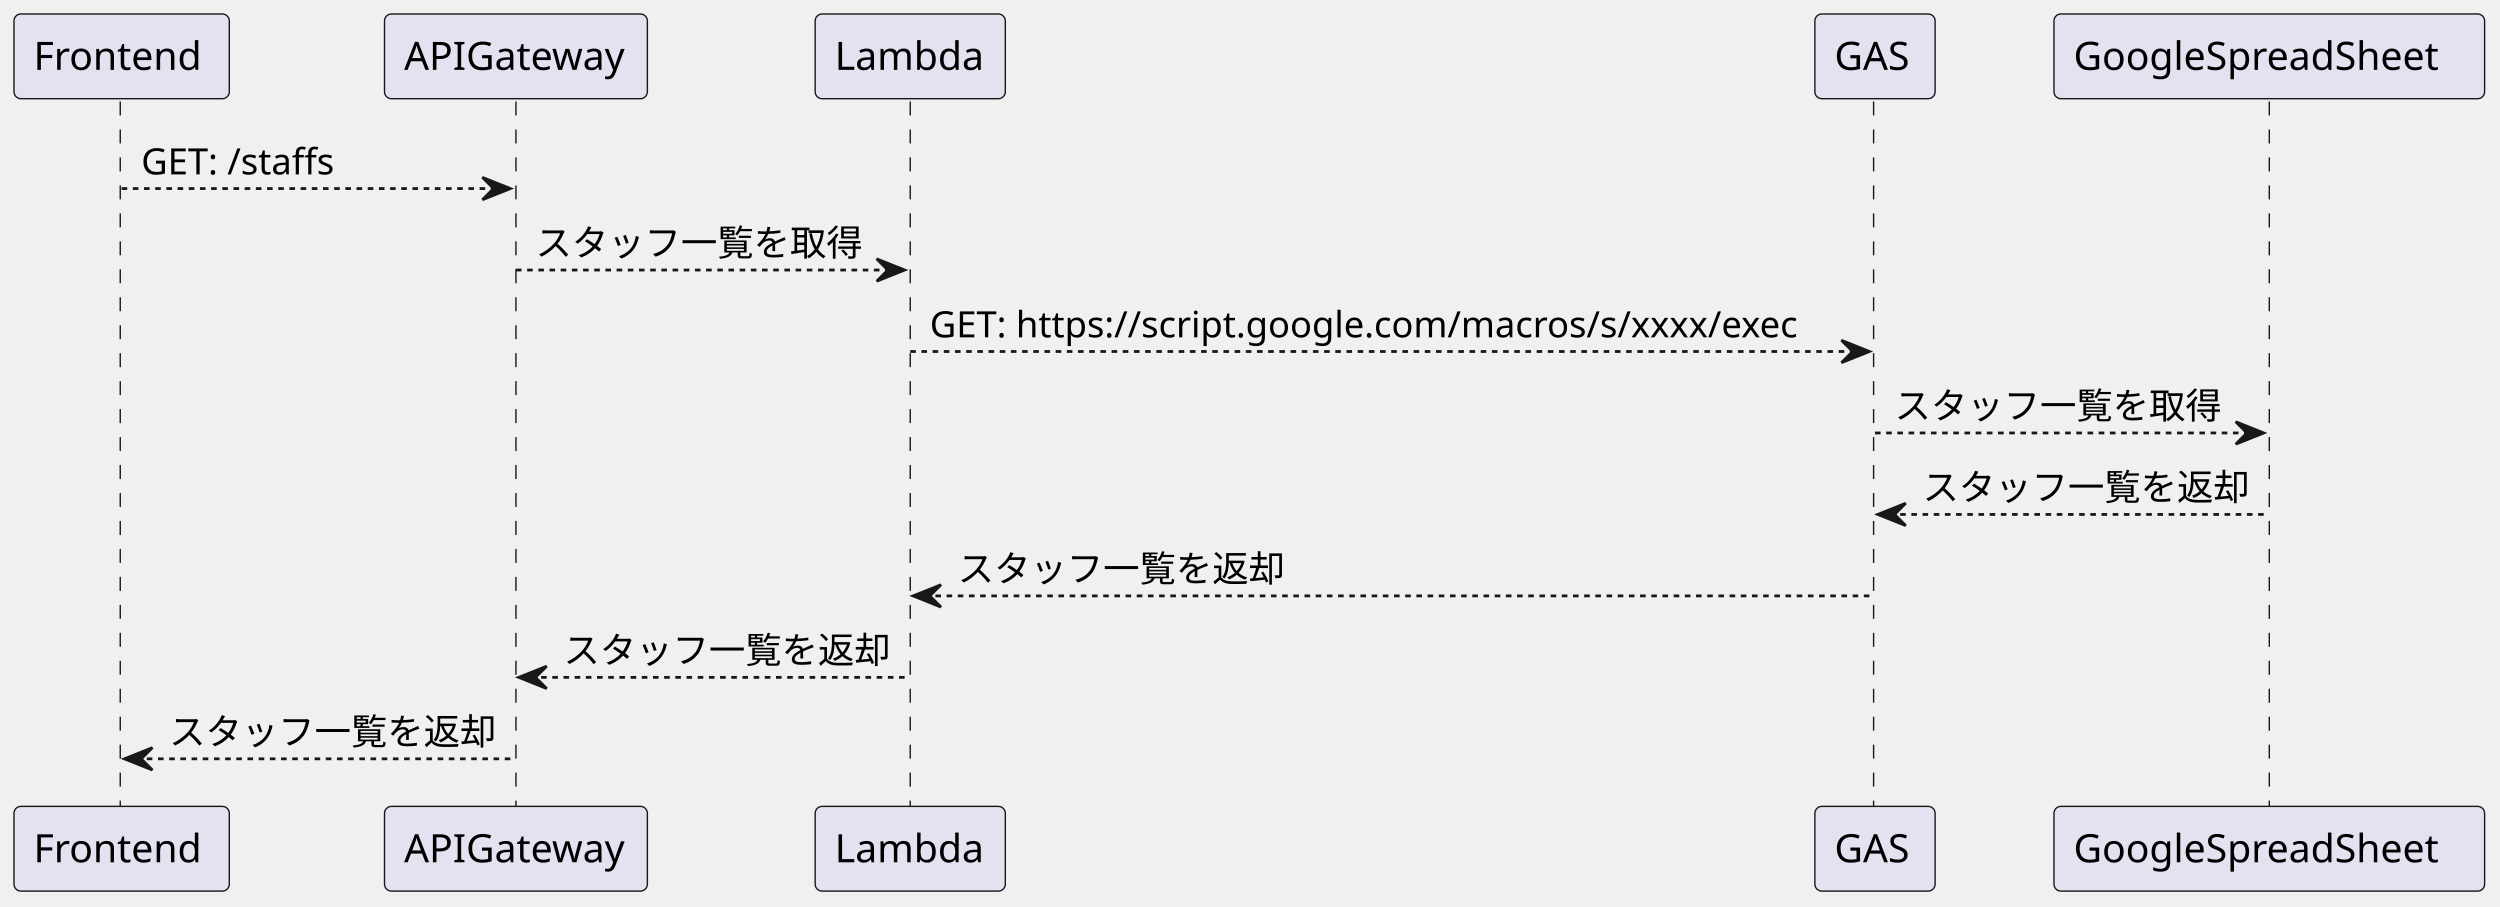
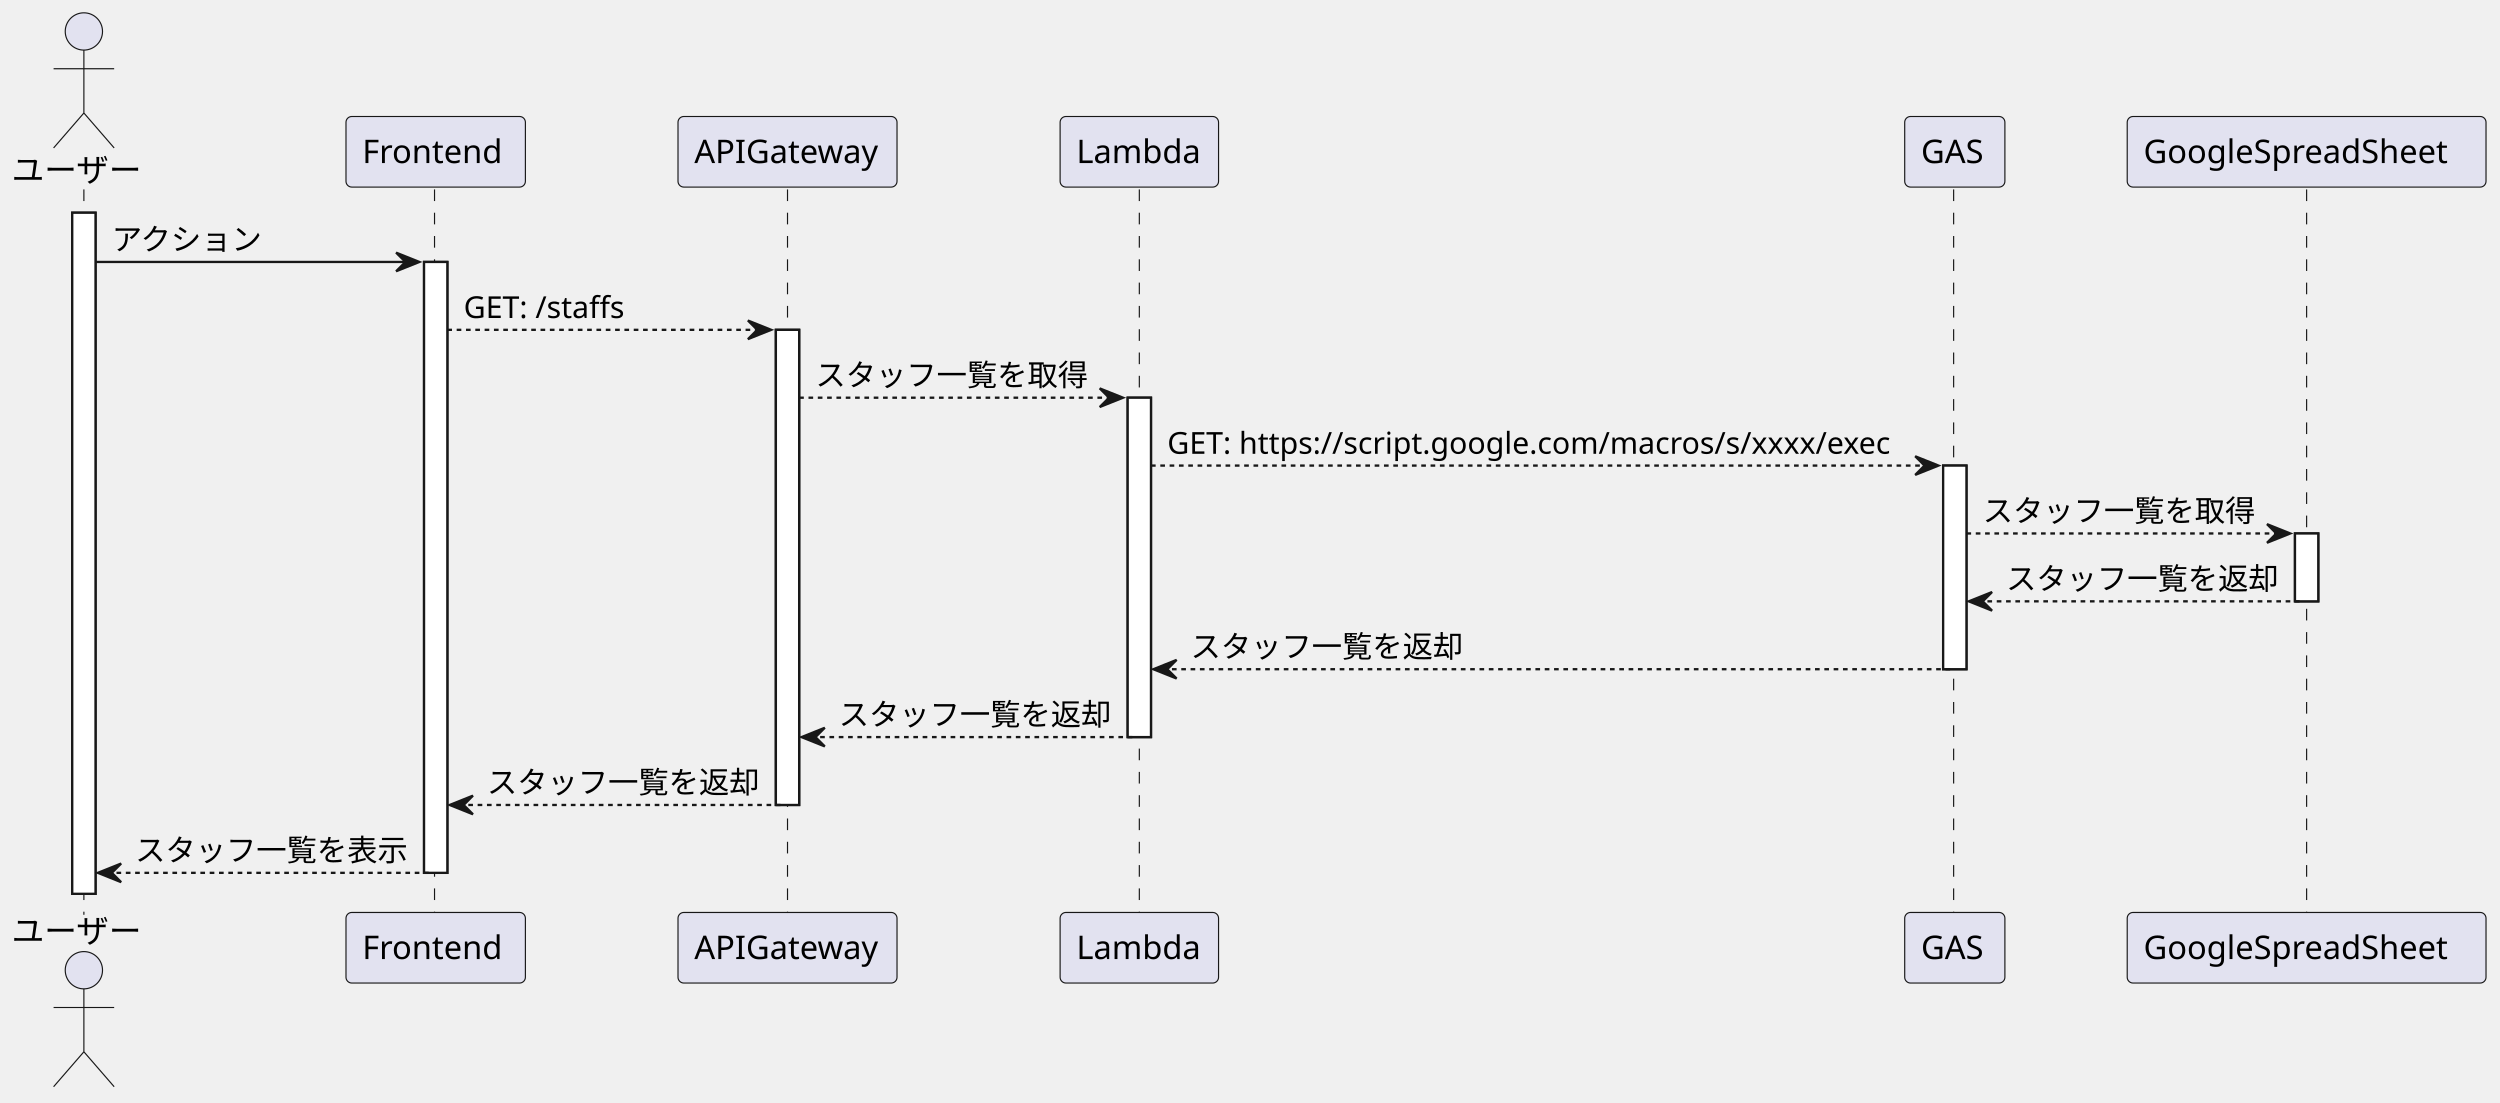
- <svg xmlns="http://www.w3.org/2000/svg" contentStyleType="text/css" height="324px" preserveAspectRatio="none" style="width:894px;height:324px;background:#FFFFFF;" version="1.1" viewBox="0 0 894 324" width="894px" zoomAndPan="magnify">
+ <svg xmlns="http://www.w3.org/2000/svg" contentStyleType="text/css" height="473px" preserveAspectRatio="none" style="width:1073px;height:473px;background:#FFFFFF;" version="1.1" viewBox="0 0 1073 473" width="1073px" zoomAndPan="magnify">
  <defs />
  <g>
-     <line style="stroke:#181818;stroke-width:0.5;stroke-dasharray:5.0,5.0;" x1="43" x2="43" y1="36.297" y2="289.359" />
-     <line style="stroke:#181818;stroke-width:0.5;stroke-dasharray:5.0,5.0;" x1="184.5" x2="184.5" y1="36.297" y2="289.359" />
-     <line style="stroke:#181818;stroke-width:0.5;stroke-dasharray:5.0,5.0;" x1="325.5" x2="325.5" y1="36.297" y2="289.359" />
-     <line style="stroke:#181818;stroke-width:0.5;stroke-dasharray:5.0,5.0;" x1="670" x2="670" y1="36.297" y2="289.359" />
-     <line style="stroke:#181818;stroke-width:0.5;stroke-dasharray:5.0,5.0;" x1="811.5" x2="811.5" y1="36.297" y2="289.359" />
-     <rect fill="#E2E2F0" height="30.297" rx="2.5" ry="2.5" style="stroke:#181818;stroke-width:0.5;" width="77" x="5" y="5" />
-     <text fill="#000000" font-family="sans-serif" font-size="14" lengthAdjust="spacing" textLength="63" x="12" y="24.995">Frontend</text>
-     <rect fill="#E2E2F0" height="30.297" rx="2.5" ry="2.5" style="stroke:#181818;stroke-width:0.5;" width="77" x="5" y="288.359" />
-     <text fill="#000000" font-family="sans-serif" font-size="14" lengthAdjust="spacing" textLength="63" x="12" y="308.354">Frontend</text>
-     <rect fill="#E2E2F0" height="30.297" rx="2.5" ry="2.5" style="stroke:#181818;stroke-width:0.5;" width="94" x="137.5" y="5" />
-     <text fill="#000000" font-family="sans-serif" font-size="14" lengthAdjust="spacing" textLength="80" x="144.5" y="24.995">APIGateway</text>
-     <rect fill="#E2E2F0" height="30.297" rx="2.5" ry="2.5" style="stroke:#181818;stroke-width:0.5;" width="94" x="137.5" y="288.359" />
-     <text fill="#000000" font-family="sans-serif" font-size="14" lengthAdjust="spacing" textLength="80" x="144.5" y="308.354">APIGateway</text>
-     <rect fill="#E2E2F0" height="30.297" rx="2.5" ry="2.5" style="stroke:#181818;stroke-width:0.5;" width="68" x="291.5" y="5" />
-     <text fill="#000000" font-family="sans-serif" font-size="14" lengthAdjust="spacing" textLength="54" x="298.5" y="24.995">Lambda</text>
-     <rect fill="#E2E2F0" height="30.297" rx="2.5" ry="2.5" style="stroke:#181818;stroke-width:0.5;" width="68" x="291.5" y="288.359" />
-     <text fill="#000000" font-family="sans-serif" font-size="14" lengthAdjust="spacing" textLength="54" x="298.5" y="308.354">Lambda</text>
-     <rect fill="#E2E2F0" height="30.297" rx="2.5" ry="2.5" style="stroke:#181818;stroke-width:0.5;" width="43" x="649" y="5" />
-     <text fill="#000000" font-family="sans-serif" font-size="14" lengthAdjust="spacing" textLength="29" x="656" y="24.995">GAS</text>
-     <rect fill="#E2E2F0" height="30.297" rx="2.5" ry="2.5" style="stroke:#181818;stroke-width:0.5;" width="43" x="649" y="288.359" />
-     <text fill="#000000" font-family="sans-serif" font-size="14" lengthAdjust="spacing" textLength="29" x="656" y="308.354">GAS</text>
-     <rect fill="#E2E2F0" height="30.297" rx="2.5" ry="2.5" style="stroke:#181818;stroke-width:0.5;" width="154" x="734.5" y="5" />
-     <text fill="#000000" font-family="sans-serif" font-size="14" lengthAdjust="spacing" textLength="140" x="741.5" y="24.995">GoogleSpreadSheet</text>
-     <rect fill="#E2E2F0" height="30.297" rx="2.5" ry="2.5" style="stroke:#181818;stroke-width:0.5;" width="154" x="734.5" y="288.359" />
-     <text fill="#000000" font-family="sans-serif" font-size="14" lengthAdjust="spacing" textLength="140" x="741.5" y="308.354">GoogleSpreadSheet</text>
-     <polygon fill="#181818" points="172.5,63.43,182.5,67.43,172.5,71.43,176.5,67.43" style="stroke:#181818;stroke-width:1.0;" />
-     <line style="stroke:#181818;stroke-width:1.0;stroke-dasharray:2.0,2.0;" x1="43.5" x2="178.5" y1="67.43" y2="67.43" />
-     <text fill="#000000" font-family="sans-serif" font-size="13" lengthAdjust="spacing" textLength="72" x="50.5" y="62.364">GET: /staffs</text>
-     <polygon fill="#181818" points="313.5,92.562,323.5,96.562,313.5,100.562,317.5,96.562" style="stroke:#181818;stroke-width:1.0;" />
-     <line style="stroke:#181818;stroke-width:1.0;stroke-dasharray:2.0,2.0;" x1="184.5" x2="319.5" y1="96.562" y2="96.562" />
-     <text fill="#000000" font-family="sans-serif" font-size="13" lengthAdjust="spacing" textLength="117" x="191.5" y="91.497">スタッフ一覧を取得</text>
-     <polygon fill="#181818" points="658.5,121.695,668.5,125.695,658.5,129.695,662.5,125.695" style="stroke:#181818;stroke-width:1.0;" />
-     <line style="stroke:#181818;stroke-width:1.0;stroke-dasharray:2.0,2.0;" x1="325.5" x2="664.5" y1="125.695" y2="125.695" />
-     <text fill="#000000" font-family="sans-serif" font-size="13" lengthAdjust="spacing" textLength="321" x="332.5" y="120.629">GET: https://script.google.com/macros/s/xxxx/exec</text>
-     <polygon fill="#181818" points="799.5,150.828,809.5,154.828,799.5,158.828,803.5,154.828" style="stroke:#181818;stroke-width:1.0;" />
-     <line style="stroke:#181818;stroke-width:1.0;stroke-dasharray:2.0,2.0;" x1="670.5" x2="805.5" y1="154.828" y2="154.828" />
-     <text fill="#000000" font-family="sans-serif" font-size="13" lengthAdjust="spacing" textLength="117" x="677.5" y="149.762">スタッフ一覧を取得</text>
-     <polygon fill="#181818" points="681.5,179.961,671.5,183.961,681.5,187.961,677.5,183.961" style="stroke:#181818;stroke-width:1.0;" />
-     <line style="stroke:#181818;stroke-width:1.0;stroke-dasharray:2.0,2.0;" x1="675.5" x2="810.5" y1="183.961" y2="183.961" />
-     <text fill="#000000" font-family="sans-serif" font-size="13" lengthAdjust="spacing" textLength="117" x="687.5" y="178.895">スタッフ一覧を返却</text>
-     <polygon fill="#181818" points="336.5,209.094,326.5,213.094,336.5,217.094,332.5,213.094" style="stroke:#181818;stroke-width:1.0;" />
-     <line style="stroke:#181818;stroke-width:1.0;stroke-dasharray:2.0,2.0;" x1="330.5" x2="669.5" y1="213.094" y2="213.094" />
-     <text fill="#000000" font-family="sans-serif" font-size="13" lengthAdjust="spacing" textLength="117" x="342.5" y="208.028">スタッフ一覧を返却</text>
-     <polygon fill="#181818" points="195.5,238.227,185.5,242.227,195.5,246.227,191.5,242.227" style="stroke:#181818;stroke-width:1.0;" />
-     <line style="stroke:#181818;stroke-width:1.0;stroke-dasharray:2.0,2.0;" x1="189.5" x2="324.5" y1="242.227" y2="242.227" />
-     <text fill="#000000" font-family="sans-serif" font-size="13" lengthAdjust="spacing" textLength="117" x="201.5" y="237.161">スタッフ一覧を返却</text>
-     <polygon fill="#181818" points="54.5,267.359,44.5,271.359,54.5,275.359,50.5,271.359" style="stroke:#181818;stroke-width:1.0;" />
-     <line style="stroke:#181818;stroke-width:1.0;stroke-dasharray:2.0,2.0;" x1="48.5" x2="183.5" y1="271.359" y2="271.359" />
-     <text fill="#000000" font-family="sans-serif" font-size="13" lengthAdjust="spacing" textLength="117" x="60.5" y="266.293">スタッフ一覧を返却</text>
+     <rect fill="#FFFFFF" height="292.328" style="stroke:#181818;stroke-width:1.0;" width="10" x="31" y="91.297" />
+     <rect fill="#FFFFFF" height="262.195" style="stroke:#181818;stroke-width:1.0;" width="10" x="182" y="112.43" />
+     <rect fill="#FFFFFF" height="203.93" style="stroke:#181818;stroke-width:1.0;" width="10" x="333" y="141.562" />
+     <rect fill="#FFFFFF" height="145.664" style="stroke:#181818;stroke-width:1.0;" width="10" x="484" y="170.695" />
+     <rect fill="#FFFFFF" height="87.398" style="stroke:#181818;stroke-width:1.0;" width="10" x="834" y="199.828" />
+     <rect fill="#FFFFFF" height="29.133" style="stroke:#181818;stroke-width:1.0;" width="10" x="985" y="228.961" />
+     <line style="stroke:#181818;stroke-width:0.5;stroke-dasharray:5.0,5.0;" x1="36" x2="36" y1="81.297" y2="392.625" />
+     <line style="stroke:#181818;stroke-width:0.5;stroke-dasharray:5.0,5.0;" x1="186.5" x2="186.5" y1="81.297" y2="392.625" />
+     <line style="stroke:#181818;stroke-width:0.5;stroke-dasharray:5.0,5.0;" x1="338" x2="338" y1="81.297" y2="392.625" />
+     <line style="stroke:#181818;stroke-width:0.5;stroke-dasharray:5.0,5.0;" x1="489" x2="489" y1="81.297" y2="392.625" />
+     <line style="stroke:#181818;stroke-width:0.5;stroke-dasharray:5.0,5.0;" x1="838.5" x2="838.5" y1="81.297" y2="392.625" />
+     <line style="stroke:#181818;stroke-width:0.5;stroke-dasharray:5.0,5.0;" x1="990" x2="990" y1="81.297" y2="392.625" />
+     <text fill="#000000" font-family="sans-serif" font-size="14" lengthAdjust="spacing" textLength="56" x="5" y="77.995">ユーザー</text>
+     <ellipse cx="36" cy="13.5" fill="#E2E2F0" rx="8" ry="8" style="stroke:#181818;stroke-width:0.5;" />
+     <path d="M36,21.5 L36,48.5 M23,29.5 L49,29.5 M36,48.5 L23,63.5 M36,48.5 L49,63.5 " fill="none" style="stroke:#181818;stroke-width:0.5;" />
+     <text fill="#000000" font-family="sans-serif" font-size="14" lengthAdjust="spacing" textLength="56" x="5" y="404.62">ユーザー</text>
+     <ellipse cx="36" cy="416.422" fill="#E2E2F0" rx="8" ry="8" style="stroke:#181818;stroke-width:0.5;" />
+     <path d="M36,424.422 L36,451.422 M23,432.422 L49,432.422 M36,451.422 L23,466.422 M36,451.422 L49,466.422 " fill="none" style="stroke:#181818;stroke-width:0.5;" />
+     <rect fill="#E2E2F0" height="30.297" rx="2.5" ry="2.5" style="stroke:#181818;stroke-width:0.5;" width="77" x="148.5" y="50" />
+     <text fill="#000000" font-family="sans-serif" font-size="14" lengthAdjust="spacing" textLength="63" x="155.5" y="69.995">Frontend</text>
+     <rect fill="#E2E2F0" height="30.297" rx="2.5" ry="2.5" style="stroke:#181818;stroke-width:0.5;" width="77" x="148.5" y="391.625" />
+     <text fill="#000000" font-family="sans-serif" font-size="14" lengthAdjust="spacing" textLength="63" x="155.5" y="411.62">Frontend</text>
+     <rect fill="#E2E2F0" height="30.297" rx="2.5" ry="2.5" style="stroke:#181818;stroke-width:0.5;" width="94" x="291" y="50" />
+     <text fill="#000000" font-family="sans-serif" font-size="14" lengthAdjust="spacing" textLength="80" x="298" y="69.995">APIGateway</text>
+     <rect fill="#E2E2F0" height="30.297" rx="2.5" ry="2.5" style="stroke:#181818;stroke-width:0.5;" width="94" x="291" y="391.625" />
+     <text fill="#000000" font-family="sans-serif" font-size="14" lengthAdjust="spacing" textLength="80" x="298" y="411.62">APIGateway</text>
+     <rect fill="#E2E2F0" height="30.297" rx="2.5" ry="2.5" style="stroke:#181818;stroke-width:0.5;" width="68" x="455" y="50" />
+     <text fill="#000000" font-family="sans-serif" font-size="14" lengthAdjust="spacing" textLength="54" x="462" y="69.995">Lambda</text>
+     <rect fill="#E2E2F0" height="30.297" rx="2.5" ry="2.5" style="stroke:#181818;stroke-width:0.5;" width="68" x="455" y="391.625" />
+     <text fill="#000000" font-family="sans-serif" font-size="14" lengthAdjust="spacing" textLength="54" x="462" y="411.62">Lambda</text>
+     <rect fill="#E2E2F0" height="30.297" rx="2.5" ry="2.5" style="stroke:#181818;stroke-width:0.5;" width="43" x="817.5" y="50" />
+     <text fill="#000000" font-family="sans-serif" font-size="14" lengthAdjust="spacing" textLength="29" x="824.5" y="69.995">GAS</text>
+     <rect fill="#E2E2F0" height="30.297" rx="2.5" ry="2.5" style="stroke:#181818;stroke-width:0.5;" width="43" x="817.5" y="391.625" />
+     <text fill="#000000" font-family="sans-serif" font-size="14" lengthAdjust="spacing" textLength="29" x="824.5" y="411.62">GAS</text>
+     <rect fill="#E2E2F0" height="30.297" rx="2.5" ry="2.5" style="stroke:#181818;stroke-width:0.5;" width="154" x="913" y="50" />
+     <text fill="#000000" font-family="sans-serif" font-size="14" lengthAdjust="spacing" textLength="140" x="920" y="69.995">GoogleSpreadSheet</text>
+     <rect fill="#E2E2F0" height="30.297" rx="2.5" ry="2.5" style="stroke:#181818;stroke-width:0.5;" width="154" x="913" y="391.625" />
+     <text fill="#000000" font-family="sans-serif" font-size="14" lengthAdjust="spacing" textLength="140" x="920" y="411.62">GoogleSpreadSheet</text>
+     <rect fill="#FFFFFF" height="292.328" style="stroke:#181818;stroke-width:1.0;" width="10" x="31" y="91.297" />
+     <rect fill="#FFFFFF" height="262.195" style="stroke:#181818;stroke-width:1.0;" width="10" x="182" y="112.43" />
+     <rect fill="#FFFFFF" height="203.93" style="stroke:#181818;stroke-width:1.0;" width="10" x="333" y="141.562" />
+     <rect fill="#FFFFFF" height="145.664" style="stroke:#181818;stroke-width:1.0;" width="10" x="484" y="170.695" />
+     <rect fill="#FFFFFF" height="87.398" style="stroke:#181818;stroke-width:1.0;" width="10" x="834" y="199.828" />
+     <rect fill="#FFFFFF" height="29.133" style="stroke:#181818;stroke-width:1.0;" width="10" x="985" y="228.961" />
+     <polygon fill="#181818" points="170,108.43,180,112.43,170,116.43,174,112.43" style="stroke:#181818;stroke-width:1.0;" />
+     <line style="stroke:#181818;stroke-width:1.0;" x1="41" x2="176" y1="112.43" y2="112.43" />
+     <text fill="#000000" font-family="sans-serif" font-size="13" lengthAdjust="spacing" textLength="65" x="48" y="107.364">アクション</text>
+     <polygon fill="#181818" points="321,137.562,331,141.562,321,145.562,325,141.562" style="stroke:#181818;stroke-width:1.0;" />
+     <line style="stroke:#181818;stroke-width:1.0;stroke-dasharray:2.0,2.0;" x1="192" x2="327" y1="141.562" y2="141.562" />
+     <text fill="#000000" font-family="sans-serif" font-size="13" lengthAdjust="spacing" textLength="72" x="199" y="136.497">GET: /staffs</text>
+     <polygon fill="#181818" points="472,166.695,482,170.695,472,174.695,476,170.695" style="stroke:#181818;stroke-width:1.0;" />
+     <line style="stroke:#181818;stroke-width:1.0;stroke-dasharray:2.0,2.0;" x1="343" x2="478" y1="170.695" y2="170.695" />
+     <text fill="#000000" font-family="sans-serif" font-size="13" lengthAdjust="spacing" textLength="117" x="350" y="165.629">スタッフ一覧を取得</text>
+     <polygon fill="#181818" points="822,195.828,832,199.828,822,203.828,826,199.828" style="stroke:#181818;stroke-width:1.0;" />
+     <line style="stroke:#181818;stroke-width:1.0;stroke-dasharray:2.0,2.0;" x1="494" x2="828" y1="199.828" y2="199.828" />
+     <text fill="#000000" font-family="sans-serif" font-size="13" lengthAdjust="spacing" textLength="321" x="501" y="194.762">GET: https://script.google.com/macros/s/xxxx/exec</text>
+     <polygon fill="#181818" points="973,224.961,983,228.961,973,232.961,977,228.961" style="stroke:#181818;stroke-width:1.0;" />
+     <line style="stroke:#181818;stroke-width:1.0;stroke-dasharray:2.0,2.0;" x1="844" x2="979" y1="228.961" y2="228.961" />
+     <text fill="#000000" font-family="sans-serif" font-size="13" lengthAdjust="spacing" textLength="117" x="851" y="223.895">スタッフ一覧を取得</text>
+     <polygon fill="#181818" points="855,254.094,845,258.094,855,262.094,851,258.094" style="stroke:#181818;stroke-width:1.0;" />
+     <line style="stroke:#181818;stroke-width:1.0;stroke-dasharray:2.0,2.0;" x1="849" x2="989" y1="258.094" y2="258.094" />
+     <text fill="#000000" font-family="sans-serif" font-size="13" lengthAdjust="spacing" textLength="117" x="861" y="253.028">スタッフ一覧を返却</text>
+     <polygon fill="#181818" points="505,283.227,495,287.227,505,291.227,501,287.227" style="stroke:#181818;stroke-width:1.0;" />
+     <line style="stroke:#181818;stroke-width:1.0;stroke-dasharray:2.0,2.0;" x1="499" x2="838" y1="287.227" y2="287.227" />
+     <text fill="#000000" font-family="sans-serif" font-size="13" lengthAdjust="spacing" textLength="117" x="511" y="282.161">スタッフ一覧を返却</text>
+     <polygon fill="#181818" points="354,312.359,344,316.359,354,320.359,350,316.359" style="stroke:#181818;stroke-width:1.0;" />
+     <line style="stroke:#181818;stroke-width:1.0;stroke-dasharray:2.0,2.0;" x1="348" x2="488" y1="316.359" y2="316.359" />
+     <text fill="#000000" font-family="sans-serif" font-size="13" lengthAdjust="spacing" textLength="117" x="360" y="311.293">スタッフ一覧を返却</text>
+     <polygon fill="#181818" points="203,341.492,193,345.492,203,349.492,199,345.492" style="stroke:#181818;stroke-width:1.0;" />
+     <line style="stroke:#181818;stroke-width:1.0;stroke-dasharray:2.0,2.0;" x1="197" x2="337" y1="345.492" y2="345.492" />
+     <text fill="#000000" font-family="sans-serif" font-size="13" lengthAdjust="spacing" textLength="117" x="209" y="340.426">スタッフ一覧を返却</text>
+     <polygon fill="#181818" points="52,370.625,42,374.625,52,378.625,48,374.625" style="stroke:#181818;stroke-width:1.0;" />
+     <line style="stroke:#181818;stroke-width:1.0;stroke-dasharray:2.0,2.0;" x1="46" x2="186" y1="374.625" y2="374.625" />
+     <text fill="#000000" font-family="sans-serif" font-size="13" lengthAdjust="spacing" textLength="117" x="58" y="369.559">スタッフ一覧を表示</text>
  </g>
</svg>
